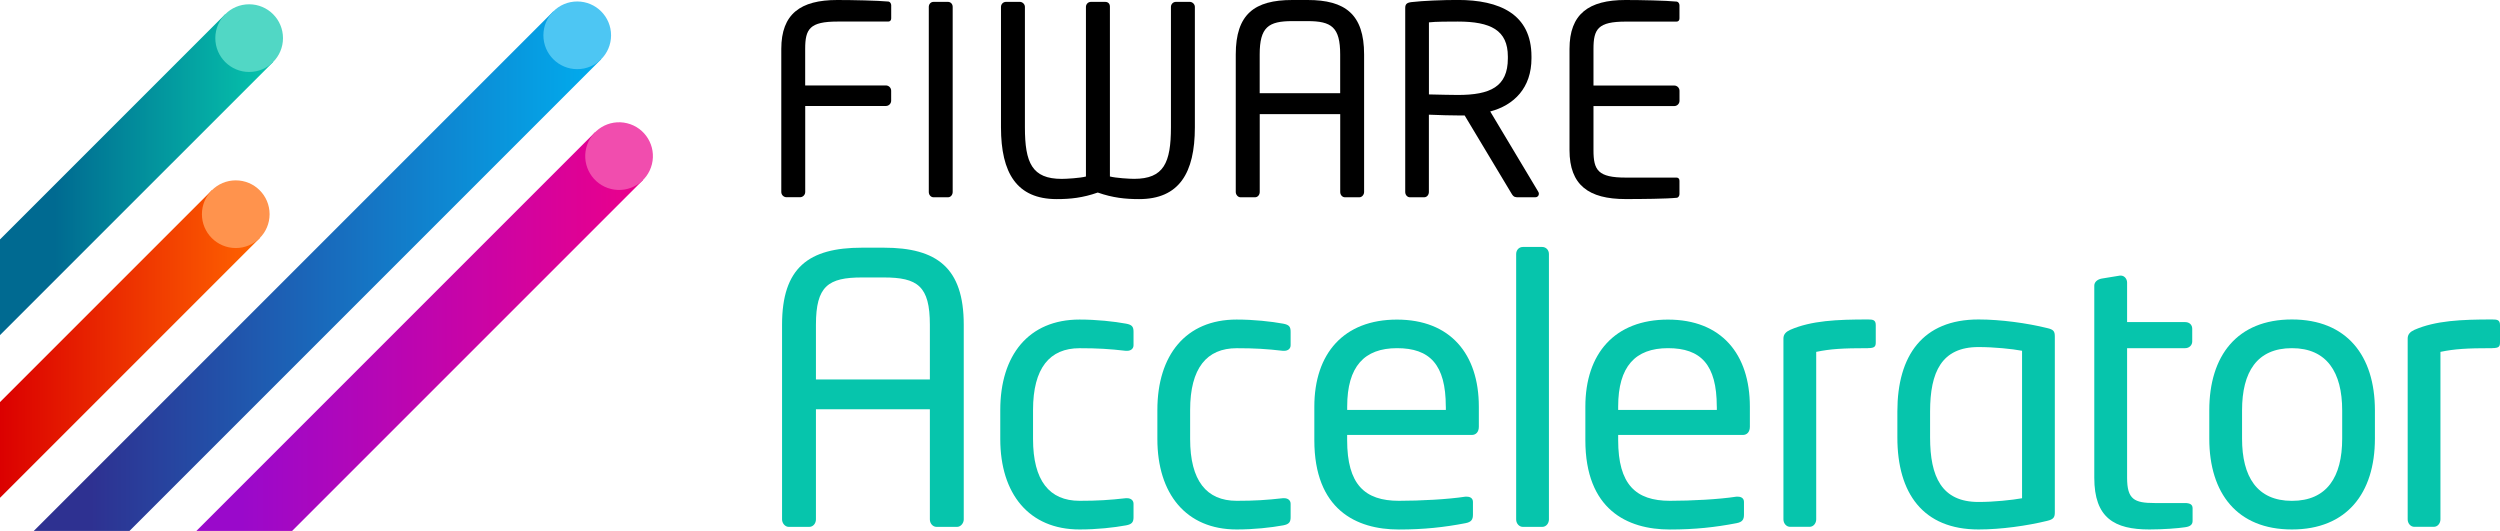
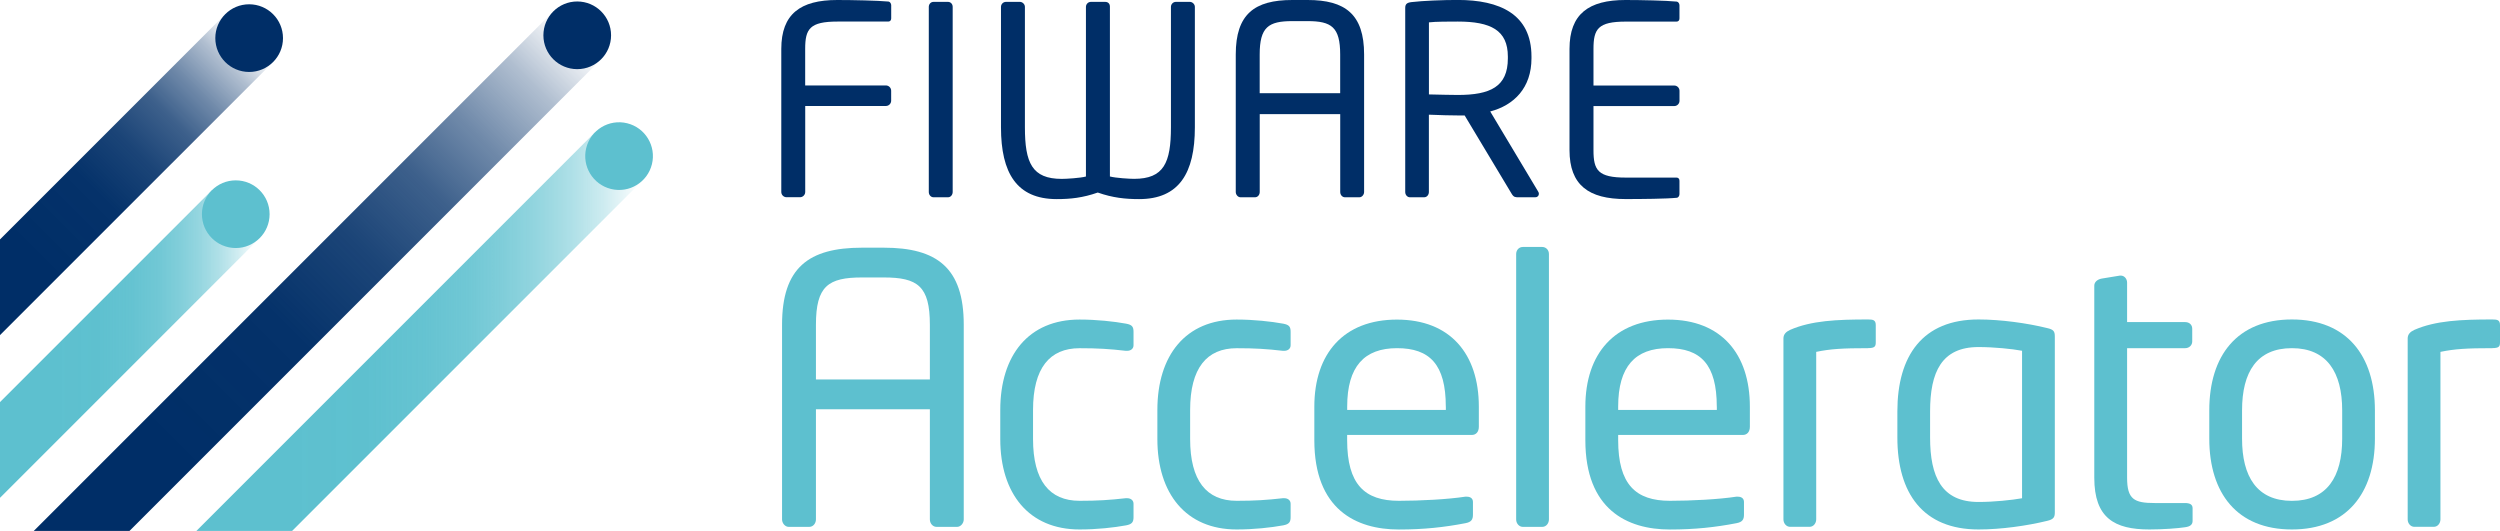
- <svg xmlns="http://www.w3.org/2000/svg" id="Livello_1" data-name="Livello 1" viewBox="0 0 560 118.93">
+ <svg xmlns="http://www.w3.org/2000/svg" xmlns:xlink="http://www.w3.org/1999/xlink" id="Livello_1" data-name="Livello 1" viewBox="0 0 560 118.93">
  <defs>
-     <linearGradient id="Sfumatura_senza_nome_3" data-name="Sfumatura senza nome 3" x1="0" y1="39.13" x2="61.17" y2="39.13" gradientUnits="userSpaceOnUse">
-       <stop offset=".2" stop-color="#006a91" />
-       <stop offset="1" stop-color="#06c5ac" />
+     <linearGradient id="Sfumatura_senza_nome_10" data-name="Sfumatura senza nome 10" x1="-5.36" y1="69.71" x2="55.81" y2="8.54" gradientUnits="userSpaceOnUse">
+       <stop offset=".2" stop-color="#002e67" />
+       <stop offset=".44" stop-color="#002e67" stop-opacity=".98" />
+       <stop offset=".59" stop-color="#002e67" stop-opacity=".89" />
+       <stop offset=".71" stop-color="#002e67" stop-opacity=".76" />
+       <stop offset=".81" stop-color="#002e67" stop-opacity=".56" />
+       <stop offset=".91" stop-color="#002e67" stop-opacity=".31" />
+       <stop offset="1" stop-color="#002e67" stop-opacity="0" />
    </linearGradient>
-     <linearGradient id="Sfumatura_senza_nome_13" data-name="Sfumatura senza nome 13" x1="7.56" y1="60.74" x2="134.66" y2="60.74" gradientUnits="userSpaceOnUse">
-       <stop offset=".1" stop-color="#2e3191" />
-       <stop offset="1" stop-color="#00adee" />
+     <linearGradient id="Sfumatura_senza_nome_10-2" data-name="Sfumatura senza nome 10" x1="12.92" y1="124.29" x2="129.3" y2="7.91" xlink:href="#Sfumatura_senza_nome_10" />
+     <linearGradient id="Sfumatura_senza_nome_14" data-name="Sfumatura senza nome 14" x1="0" y1="77.07" x2="58.17" y2="77.07" gradientUnits="userSpaceOnUse">
+       <stop offset=".2" stop-color="#5dc0cf" />
+       <stop offset=".39" stop-color="#5dc0cf" stop-opacity=".99" />
+       <stop offset=".51" stop-color="#5dc0cf" stop-opacity=".95" />
+       <stop offset=".61" stop-color="#5dc0cf" stop-opacity=".88" />
+       <stop offset=".69" stop-color="#5dc0cf" stop-opacity=".78" />
+       <stop offset=".77" stop-color="#5dc0cf" stop-opacity=".65" />
+       <stop offset=".84" stop-color="#5dc0cf" stop-opacity=".5" />
+       <stop offset=".91" stop-color="#5dc0cf" stop-opacity=".31" />
+       <stop offset=".97" stop-color="#5dc0cf" stop-opacity=".1" />
+       <stop offset="1" stop-color="#5dc0cf" stop-opacity="0" />
    </linearGradient>
-     <linearGradient id="Sfumatura_senza_nome_17" data-name="Sfumatura senza nome 17" x1="0" y1="77.07" x2="58.17" y2="77.07" gradientUnits="userSpaceOnUse">
-       <stop offset="0" stop-color="#db0000" />
-       <stop offset="1" stop-color="#ff6400" />
-     </linearGradient>
-     <linearGradient id="Sfumatura_senza_nome_9" data-name="Sfumatura senza nome 9" x1="43.99" y1="74.27" x2="144.03" y2="74.27" gradientUnits="userSpaceOnUse">
-       <stop offset=".1" stop-color="#9a09cb" />
-       <stop offset="1" stop-color="#eb008b" />
-     </linearGradient>
+     <linearGradient id="Sfumatura_senza_nome_14-2" data-name="Sfumatura senza nome 14" x1="43.99" y1="74.27" x2="144.03" y2="74.27" xlink:href="#Sfumatura_senza_nome_14" />
  </defs>
  <g>
-     <polygon points="50.45 3.18 0 53.63 0 75.07 61.17 13.9 50.45 3.18" style="fill: url(#Sfumatura_senza_nome_3);" />
-     <polygon points="123.94 2.55 7.56 118.93 29 118.93 134.66 13.27 123.94 2.55" style="fill: url(#Sfumatura_senza_nome_13);" />
-     <polygon points="47.45 42.62 0 90.07 0 111.51 58.17 53.34 47.45 42.62" style="fill: url(#Sfumatura_senza_nome_17);" />
-     <polygon points="133.31 29.6 43.99 118.93 65.43 118.93 144.03 40.33 133.31 29.6" style="fill: url(#Sfumatura_senza_nome_9);" />
+     <polygon points="50.45 3.18 0 53.63 0 75.07 61.17 13.9 50.45 3.18" style="fill: url(#Sfumatura_senza_nome_10);" />
+     <polygon points="123.94 2.55 7.56 118.93 29 118.93 134.66 13.27 123.94 2.55" style="fill: url(#Sfumatura_senza_nome_10-2);" />
+     <polygon points="47.45 42.62 0 90.07 0 111.51 58.17 53.34 47.45 42.62" style="fill: url(#Sfumatura_senza_nome_14);" />
+     <polygon points="133.31 29.6 43.99 118.93 65.43 118.93 144.03 40.33 133.31 29.6" style="fill: url(#Sfumatura_senza_nome_14-2);" />
    <g>
-       <circle cx="55.81" cy="8.54" r="7.58" style="fill: #51d7c5;" />
-       <circle cx="129.3" cy="7.91" r="7.58" style="fill: #4dc6f3;" />
-       <circle cx="52.81" cy="47.98" r="7.58" style="fill: #ff934d;" />
-       <circle cx="138.67" cy="34.97" r="7.58" transform="translate(71.7 161.33) rotate(-76.23)" style="fill: #f14dae;" />
+       <circle cx="55.81" cy="8.54" r="7.58" style="fill: #002e67;" />
+       <circle cx="129.3" cy="7.91" r="7.58" style="fill: #002e67;" />
+       <circle cx="52.81" cy="47.98" r="7.58" style="fill: #5dc0cf;" />
+       <circle cx="138.67" cy="34.97" r="7.58" transform="translate(71.7 161.33) rotate(-76.23)" style="fill: #5dc0cf;" />
    </g>
  </g>
  <g>
-     <path d="m198.45,23.74h-18.08v19.26c0,.65-.53,1.18-1.18,1.18h-3c-.65,0-1.18-.53-1.18-1.18V10.96C175.01,3.12,179.3,0,187.55,0c3.47,0,9.01.12,11.49.35.35.06.59.47.59.82v2.95c0,.41-.24.71-.65.71h-11.37c-6.24,0-7.25,1.65-7.25,6.12v8.19h18.08c.65,0,1.18.53,1.18,1.18v2.24c0,.65-.53,1.18-1.18,1.18" />
-     <path d="m212.35,44.19h-3.24c-.59,0-1.06-.53-1.06-1.18V1.54c0-.59.42-1.12,1.06-1.12h3.24c.59,0,1.05.47,1.05,1.12v41.47c0,.59-.41,1.18-1.05,1.18" />
-     <path d="m255.15,44.6c-3.06,0-5.89-.29-9.25-1.47-3.36,1.18-6.13,1.47-9.19,1.47-8.96,0-12.49-5.84-12.49-16.08V1.54c0-.59.47-1.12,1.12-1.12h3.12c.59,0,1.12.53,1.12,1.12v26.98c0,7.95,1.59,11.55,8.25,11.55,1,0,4.13-.18,5.42-.53V1.54c0-.59.47-1.12,1.12-1.12h3.19c.65,0,1.06.41,1.06,1.06v38.05c1.3.35,4.42.53,5.42.53,6.66,0,8.25-3.6,8.25-11.55V1.54c0-.59.47-1.12,1.11-1.12h3.13c.58,0,1.12.53,1.12,1.12v26.98c0,10.24-3.53,16.08-12.49,16.08" />
-     <path d="m304.51,44.19h-3.24c-.59,0-1.06-.53-1.06-1.18v-17.44h-18.03v17.44c0,.59-.41,1.18-1.06,1.18h-3.25c-.58,0-1.06-.59-1.06-1.18V12.2c0-9.02,4.18-12.2,12.67-12.2h3.42c8.42,0,12.66,3.19,12.66,12.2v30.81c0,.59-.47,1.18-1.06,1.18m-4.3-31.98c0-6.13-1.94-7.48-7.3-7.48h-3.42c-5.36,0-7.31,1.35-7.31,7.48v8.66h18.03v-8.66Z" />
-     <path d="m343.92,44.19h-3.77c-.71,0-1.06,0-1.53-.77l-10.54-17.56h-1.53c-1.94,0-3.36-.06-6.48-.17v17.32c0,.59-.41,1.18-1.06,1.18h-3.18c-.59,0-1.06-.53-1.06-1.18V1.77c0-.82.35-1.18,1.41-1.3,2.53-.3,6.95-.48,10.37-.48,9.31,0,16.5,3.13,16.5,12.67v.41c0,6.6-3.89,10.49-9.24,11.9l10.72,17.91c.12.18.18.35.18.53,0,.41-.29.77-.77.77m-6.18-31.52c0-5.89-3.83-7.83-11.2-7.83-1.82,0-5.06,0-6.48.18v16.14c2.59.06,5.13.12,6.48.12,7.25,0,11.2-1.83,11.2-8.19v-.41Z" />
-     <path d="m375.61,44.3c-2.24.24-8.01.29-11.49.29-8.25,0-12.55-3.12-12.55-10.96V10.96c0-7.84,4.3-10.96,12.55-10.96,3.48,0,9.01.12,11.49.36.35.06.59.47.59.82v2.95c0,.41-.23.71-.65.71h-11.37c-6.24,0-7.24,1.65-7.24,6.13v8.19h18.09c.65,0,1.18.53,1.18,1.18v2.24c0,.65-.53,1.18-1.18,1.18h-18.09v9.89c0,4.47,1,6.13,7.24,6.13h11.37c.41,0,.65.29.65.71v3c0,.35-.23.77-.59.82" />
+     <path d="m198.45,23.74h-18.08v19.26c0,.65-.53,1.18-1.18,1.18h-3c-.65,0-1.18-.53-1.18-1.18V10.96C175.01,3.12,179.3,0,187.55,0c3.47,0,9.01.12,11.49.35.35.06.59.47.59.82v2.95c0,.41-.24.71-.65.71h-11.37c-6.24,0-7.25,1.65-7.25,6.12v8.19h18.08c.65,0,1.18.53,1.18,1.18v2.24c0,.65-.53,1.18-1.18,1.18" style="fill: #002e67;" />
+     <path d="m212.35,44.19h-3.24c-.59,0-1.06-.53-1.06-1.18V1.54c0-.59.42-1.12,1.06-1.12h3.24c.59,0,1.05.47,1.05,1.12v41.47c0,.59-.41,1.18-1.05,1.18" style="fill: #002e67;" />
+     <path d="m255.15,44.6c-3.06,0-5.89-.29-9.25-1.47-3.36,1.18-6.13,1.47-9.19,1.47-8.96,0-12.49-5.84-12.49-16.08V1.54c0-.59.47-1.12,1.12-1.12h3.12c.59,0,1.12.53,1.12,1.12v26.98c0,7.95,1.59,11.55,8.25,11.55,1,0,4.13-.18,5.42-.53V1.54c0-.59.47-1.12,1.12-1.12h3.19c.65,0,1.06.41,1.06,1.06v38.05c1.3.35,4.42.53,5.42.53,6.66,0,8.25-3.6,8.25-11.55V1.54c0-.59.47-1.12,1.11-1.12h3.13c.58,0,1.12.53,1.12,1.12v26.98c0,10.24-3.53,16.08-12.49,16.08" style="fill: #002e67;" />
+     <path d="m304.51,44.19h-3.24c-.59,0-1.06-.53-1.06-1.18v-17.44h-18.03v17.44c0,.59-.41,1.18-1.06,1.18h-3.25c-.58,0-1.06-.59-1.06-1.18V12.2c0-9.02,4.18-12.2,12.67-12.2h3.42c8.42,0,12.66,3.19,12.66,12.2v30.81c0,.59-.47,1.18-1.06,1.18m-4.3-31.98c0-6.13-1.94-7.48-7.3-7.48h-3.42c-5.36,0-7.31,1.35-7.31,7.48v8.66h18.03v-8.66Z" style="fill: #002e67;" />
+     <path d="m343.92,44.19h-3.77c-.71,0-1.06,0-1.53-.77l-10.54-17.56h-1.53c-1.94,0-3.36-.06-6.48-.17v17.32c0,.59-.41,1.18-1.06,1.18h-3.18c-.59,0-1.06-.53-1.06-1.18V1.77c0-.82.35-1.18,1.41-1.3,2.53-.3,6.95-.48,10.37-.48,9.31,0,16.5,3.13,16.5,12.67v.41c0,6.6-3.89,10.49-9.24,11.9l10.72,17.91c.12.18.18.35.18.53,0,.41-.29.77-.77.77m-6.18-31.52c0-5.89-3.83-7.83-11.2-7.83-1.82,0-5.06,0-6.48.18v16.14c2.59.06,5.13.12,6.48.12,7.25,0,11.2-1.83,11.2-8.19v-.41Z" style="fill: #002e67;" />
+     <path d="m375.61,44.3c-2.24.24-8.01.29-11.49.29-8.25,0-12.55-3.12-12.55-10.96V10.96c0-7.84,4.3-10.96,12.55-10.96,3.48,0,9.01.12,11.49.36.35.06.59.47.59.82v2.95c0,.41-.23.71-.65.71h-11.37c-6.24,0-7.24,1.65-7.24,6.13v8.19h18.09c.65,0,1.18.53,1.18,1.18v2.24c0,.65-.53,1.18-1.18,1.18h-18.09v9.89c0,4.47,1,6.13,7.24,6.13h11.37c.41,0,.65.29.65.71v3c0,.35-.23.77-.59.82" style="fill: #002e67;" />
  </g>
  <g>
-     <path d="m214.38,118.02h-4.59c-.83,0-1.5-.75-1.5-1.67v-24.68h-25.52v24.68c0,.83-.58,1.67-1.5,1.67h-4.59c-.83,0-1.5-.83-1.5-1.67v-43.61c0-12.76,5.92-17.26,17.93-17.26h4.84c11.92,0,17.93,4.5,17.93,17.26v43.61c0,.83-.67,1.67-1.5,1.67Zm-6.09-45.28c0-8.67-2.75-10.59-10.34-10.59h-4.84c-7.59,0-10.34,1.92-10.34,10.59v12.26h25.52v-12.26Z" style="fill: #06c5ac;" />
-     <path d="m252.24,117.68c-2.75.5-6.5.92-10.42.92-11.34,0-17.76-8-17.76-20.26v-6.5c0-12.26,6.34-20.26,17.76-20.26,3.84,0,7.67.42,10.42.92,1.33.25,1.67.67,1.67,1.83v3c0,.83-.67,1.25-1.42,1.25h-.33c-3.67-.42-6.25-.58-10.34-.58-6.67,0-10.42,4.42-10.42,13.84v6.5c0,9.34,3.67,13.84,10.42,13.84,4.09,0,6.67-.17,10.34-.58h.33c.75,0,1.42.42,1.42,1.25v3c0,1.08-.33,1.58-1.67,1.83Z" style="fill: #06c5ac;" />
-     <path d="m287.43,117.68c-2.75.5-6.5.92-10.42.92-11.34,0-17.76-8-17.76-20.26v-6.5c0-12.26,6.34-20.26,17.76-20.26,3.84,0,7.67.42,10.42.92,1.33.25,1.67.67,1.67,1.83v3c0,.83-.67,1.25-1.42,1.25h-.33c-3.67-.42-6.25-.58-10.34-.58-6.67,0-10.42,4.42-10.42,13.84v6.5c0,9.34,3.67,13.84,10.42,13.84,4.09,0,6.67-.17,10.34-.58h.33c.75,0,1.42.42,1.42,1.25v3c0,1.08-.33,1.58-1.67,1.83Z" style="fill: #06c5ac;" />
-     <path d="m329.7,97.42h-27.94v1.17c0,9.92,3.92,13.59,11.59,13.59,4.84,0,11.01-.33,14.84-.92h.42c.67,0,1.33.33,1.33,1.17v2.84c0,1.08-.33,1.67-1.67,1.92-4.75.92-9.34,1.42-14.93,1.42-9.59,0-18.93-4.5-18.93-20.01v-7.5c0-11.92,6.59-19.51,18.51-19.51s18.34,7.67,18.34,19.51v4.5c0,1.08-.58,1.83-1.58,1.83Zm-5.84-6.34c0-9.42-3.59-13.09-10.92-13.09s-11.17,4.09-11.17,13.09v.75h22.1v-.75Z" style="fill: #06c5ac;" />
-     <path d="m345.46,118.02h-4.34c-.83,0-1.5-.75-1.5-1.67v-59.45c0-.83.58-1.58,1.5-1.58h4.34c.83,0,1.5.67,1.5,1.58v59.45c0,.83-.58,1.67-1.5,1.67Z" style="fill: #06c5ac;" />
-     <path d="m390.4,97.42h-27.93v1.17c0,9.92,3.92,13.59,11.59,13.59,4.84,0,11.01-.33,14.84-.92h.42c.67,0,1.33.33,1.33,1.17v2.84c0,1.08-.33,1.67-1.67,1.92-4.75.92-9.34,1.42-14.93,1.42-9.59,0-18.93-4.5-18.93-20.01v-7.5c0-11.92,6.59-19.51,18.51-19.51s18.34,7.67,18.34,19.51v4.5c0,1.08-.58,1.83-1.58,1.83Zm-5.84-6.34c0-9.42-3.59-13.09-10.92-13.09s-11.17,4.09-11.17,13.09v.75h22.1v-.75Z" style="fill: #06c5ac;" />
-     <path d="m418.42,77.99c-5.67,0-8.42.17-11.59.83v37.52c0,.83-.58,1.67-1.5,1.67h-4.34c-.83,0-1.5-.75-1.5-1.67v-40.53c0-.92.58-1.5,1.5-1.92,4.75-2.08,10.51-2.33,17.43-2.33,1.08,0,1.75.08,1.75,1.25v3.84c0,.92-.17,1.33-1.75,1.33Z" style="fill: #06c5ac;" />
-     <path d="m458.53,116.68c-4.42,1.08-10.26,1.92-15.34,1.92-12.42,0-18.18-8.09-18.18-20.6v-5.84c0-12.51,5.67-20.6,18.18-20.6,5,0,10.92.83,15.34,1.92,1.5.33,1.75.75,1.75,1.92v39.36c0,1.08-.25,1.58-1.75,1.92Zm-5.59-38.11c-2.25-.42-6.25-.83-9.76-.83-8.26,0-10.84,5.59-10.84,14.43v5.84c0,8.76,2.58,14.43,10.84,14.43,3.5,0,7.42-.42,9.76-.83v-33.02Z" style="fill: #06c5ac;" />
-     <path d="m489.46,118.1c-1.58.25-5,.5-8,.5-7.84,0-12.34-2.58-12.34-11.59v-43.03c0-.83.75-1.42,1.67-1.58l4.09-.67h.17c.83,0,1.42.75,1.42,1.58v8.84h13.01c.92,0,1.58.58,1.58,1.5v2.84c0,.83-.67,1.5-1.58,1.5h-13.01v29.02c0,4.84,1.58,5.67,6.17,5.67h6.75c1.17,0,1.75.33,1.75,1.17v2.83c0,.75-.42,1.25-1.67,1.42Z" style="fill: #06c5ac;" />
-     <path d="m513.39,118.6c-12.26,0-18.51-8.09-18.51-20.35v-6.34c0-12.26,6.25-20.35,18.51-20.35s18.59,8.09,18.59,20.35v6.34c0,12.26-6.34,20.35-18.59,20.35Zm11.26-26.68c0-8.51-3.42-13.93-11.26-13.93s-11.17,5.34-11.17,13.93v6.34c0,8.51,3.34,13.93,11.17,13.93s11.26-5.34,11.26-13.93v-6.34Z" style="fill: #06c5ac;" />
-     <path d="m558.25,77.99c-5.67,0-8.42.17-11.59.83v37.52c0,.83-.58,1.67-1.5,1.67h-4.34c-.83,0-1.5-.75-1.5-1.67v-40.53c0-.92.58-1.5,1.5-1.92,4.75-2.08,10.51-2.33,17.43-2.33,1.08,0,1.75.08,1.75,1.25v3.84c0,.92-.17,1.33-1.75,1.33Z" style="fill: #06c5ac;" />
+     <path d="m214.38,118.02h-4.59c-.83,0-1.5-.75-1.5-1.67v-24.68h-25.52v24.68c0,.83-.58,1.67-1.5,1.67h-4.59c-.83,0-1.5-.83-1.5-1.67v-43.61c0-12.76,5.92-17.26,17.93-17.26h4.84c11.92,0,17.93,4.5,17.93,17.26v43.61c0,.83-.67,1.67-1.5,1.67Zm-6.09-45.28c0-8.67-2.75-10.59-10.34-10.59h-4.84c-7.59,0-10.34,1.92-10.34,10.59v12.26h25.52v-12.26Z" style="fill: #5dc0cf;" />
+     <path d="m252.24,117.68c-2.75.5-6.5.92-10.42.92-11.34,0-17.76-8-17.76-20.26v-6.5c0-12.26,6.34-20.26,17.76-20.26,3.84,0,7.67.42,10.42.92,1.33.25,1.67.67,1.67,1.83v3c0,.83-.67,1.25-1.42,1.25h-.33c-3.67-.42-6.25-.58-10.34-.58-6.67,0-10.42,4.42-10.42,13.84v6.5c0,9.34,3.67,13.84,10.42,13.84,4.09,0,6.67-.17,10.34-.58h.33c.75,0,1.42.42,1.42,1.25v3c0,1.08-.33,1.58-1.67,1.83Z" style="fill: #5dc0cf;" />
+     <path d="m287.43,117.68c-2.75.5-6.5.92-10.42.92-11.34,0-17.76-8-17.76-20.26v-6.5c0-12.26,6.34-20.26,17.76-20.26,3.84,0,7.67.42,10.42.92,1.33.25,1.67.67,1.67,1.83v3c0,.83-.67,1.25-1.42,1.25h-.33c-3.67-.42-6.25-.58-10.34-.58-6.67,0-10.42,4.42-10.42,13.84v6.5c0,9.34,3.67,13.84,10.42,13.84,4.09,0,6.67-.17,10.34-.58h.33c.75,0,1.42.42,1.42,1.25v3c0,1.08-.33,1.58-1.67,1.83Z" style="fill: #5dc0cf;" />
+     <path d="m329.7,97.42h-27.94v1.17c0,9.92,3.92,13.59,11.59,13.59,4.84,0,11.01-.33,14.84-.92h.42c.67,0,1.33.33,1.33,1.17v2.84c0,1.08-.33,1.67-1.67,1.92-4.75.92-9.34,1.42-14.93,1.42-9.59,0-18.93-4.5-18.93-20.01v-7.5c0-11.92,6.59-19.51,18.51-19.51s18.34,7.67,18.34,19.51v4.5c0,1.08-.58,1.83-1.58,1.83Zm-5.84-6.34c0-9.42-3.59-13.09-10.92-13.09s-11.17,4.09-11.17,13.09v.75h22.1v-.75Z" style="fill: #5dc0cf;" />
+     <path d="m345.46,118.02h-4.34c-.83,0-1.5-.75-1.5-1.67v-59.45c0-.83.58-1.58,1.5-1.58h4.34c.83,0,1.5.67,1.5,1.58v59.45c0,.83-.58,1.67-1.5,1.67Z" style="fill: #5dc0cf;" />
+     <path d="m390.4,97.42h-27.93v1.17c0,9.92,3.92,13.59,11.59,13.59,4.84,0,11.01-.33,14.84-.92h.42c.67,0,1.33.33,1.33,1.17v2.84c0,1.08-.33,1.67-1.67,1.92-4.75.92-9.34,1.42-14.93,1.42-9.59,0-18.93-4.5-18.93-20.01v-7.5c0-11.92,6.59-19.51,18.51-19.51s18.34,7.67,18.34,19.51v4.5c0,1.08-.58,1.83-1.58,1.83Zm-5.84-6.34c0-9.42-3.59-13.09-10.92-13.09s-11.17,4.09-11.17,13.09v.75h22.1v-.75Z" style="fill: #5dc0cf;" />
+     <path d="m418.42,77.99c-5.67,0-8.42.17-11.59.83v37.52c0,.83-.58,1.67-1.5,1.67h-4.34c-.83,0-1.5-.75-1.5-1.67v-40.53c0-.92.58-1.5,1.5-1.92,4.75-2.08,10.51-2.33,17.43-2.33,1.08,0,1.75.08,1.75,1.25v3.84c0,.92-.17,1.33-1.75,1.33Z" style="fill: #5dc0cf;" />
+     <path d="m458.53,116.68c-4.42,1.08-10.26,1.92-15.34,1.92-12.42,0-18.18-8.09-18.18-20.6v-5.84c0-12.51,5.67-20.6,18.18-20.6,5,0,10.92.83,15.34,1.92,1.5.33,1.75.75,1.75,1.92v39.36c0,1.08-.25,1.58-1.75,1.92Zm-5.59-38.11c-2.25-.42-6.25-.83-9.76-.83-8.26,0-10.84,5.59-10.84,14.43v5.84c0,8.76,2.58,14.43,10.84,14.43,3.5,0,7.42-.42,9.76-.83v-33.02Z" style="fill: #5dc0cf;" />
+     <path d="m489.46,118.1c-1.58.25-5,.5-8,.5-7.84,0-12.34-2.58-12.34-11.59v-43.03c0-.83.75-1.42,1.67-1.58l4.09-.67h.17c.83,0,1.42.75,1.42,1.58v8.84h13.01c.92,0,1.58.58,1.58,1.5v2.84c0,.83-.67,1.5-1.58,1.5h-13.01v29.02c0,4.84,1.58,5.67,6.17,5.67h6.75c1.17,0,1.75.33,1.75,1.17v2.83c0,.75-.42,1.25-1.67,1.42Z" style="fill: #5dc0cf;" />
+     <path d="m513.39,118.6c-12.26,0-18.51-8.09-18.51-20.35v-6.34c0-12.26,6.25-20.35,18.51-20.35s18.59,8.09,18.59,20.35v6.34c0,12.26-6.34,20.35-18.59,20.35Zm11.26-26.68c0-8.51-3.42-13.93-11.26-13.93s-11.17,5.34-11.17,13.93v6.34c0,8.51,3.34,13.93,11.17,13.93s11.26-5.34,11.26-13.93v-6.34Z" style="fill: #5dc0cf;" />
+     <path d="m558.25,77.99c-5.67,0-8.42.17-11.59.83v37.52c0,.83-.58,1.67-1.5,1.67h-4.34c-.83,0-1.5-.75-1.5-1.67v-40.53c0-.92.58-1.5,1.5-1.92,4.75-2.08,10.51-2.33,17.43-2.33,1.08,0,1.75.08,1.75,1.25v3.84c0,.92-.17,1.33-1.75,1.33Z" style="fill: #5dc0cf;" />
  </g>
</svg>
